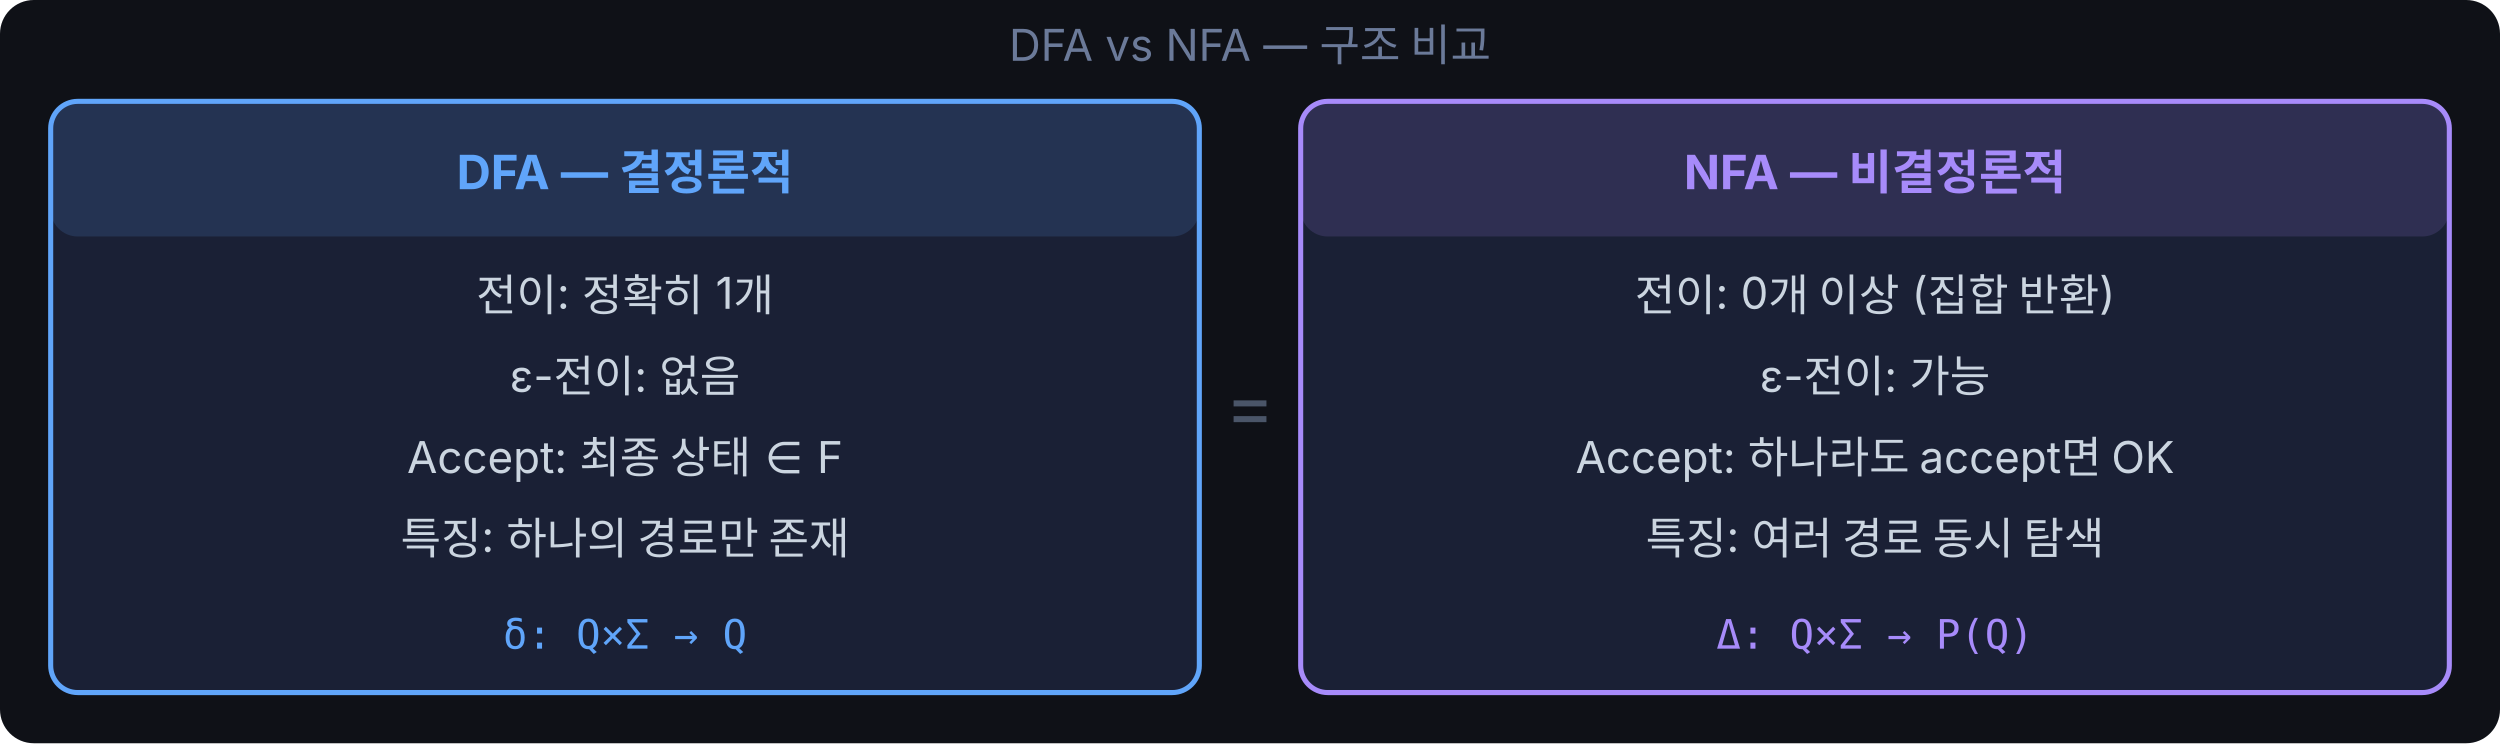
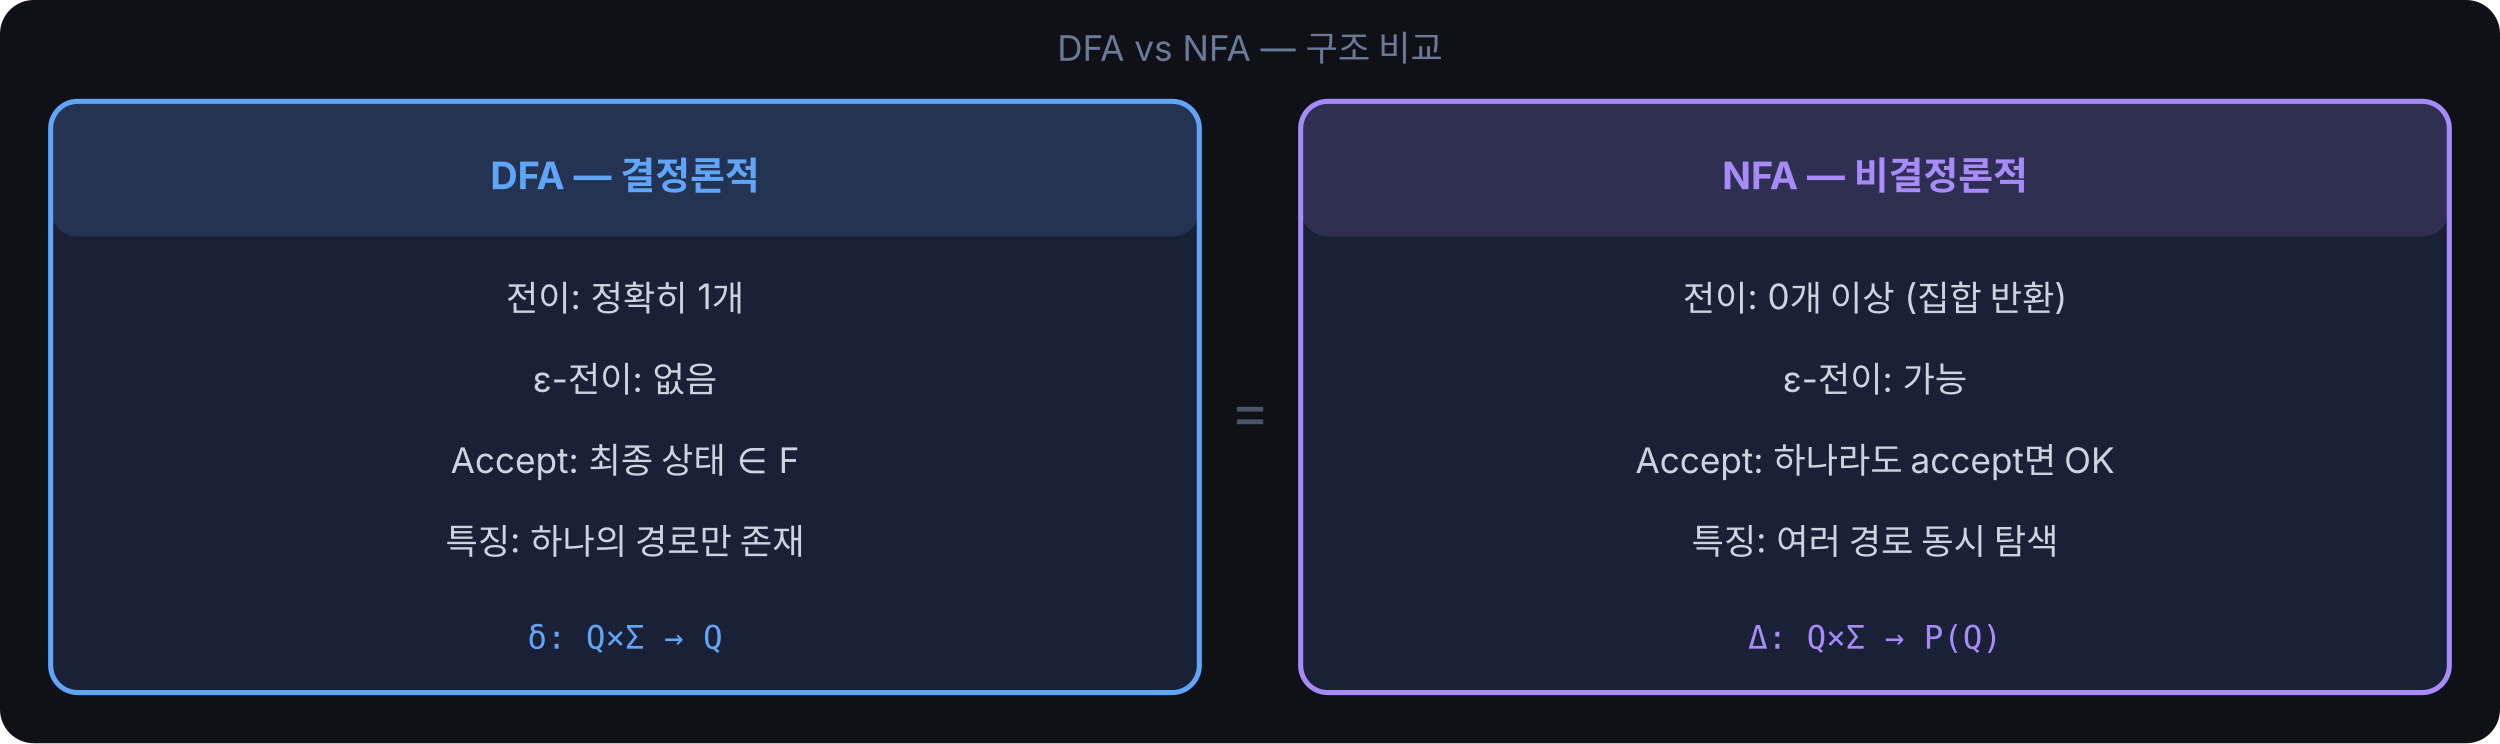
- <svg xmlns="http://www.w3.org/2000/svg" viewBox="0 0 740 220" width="740" height="220">
+ <svg xmlns="http://www.w3.org/2000/svg" viewBox="0 0 740 220" width="1110" height="330">
  <rect width="740" height="220" fill="#0f1117" rx="10" />
-   <text x="370" y="18" text-anchor="middle" font-family="system-ui,-apple-system,sans-serif" font-size="13" fill="#6b7a99">DFA vs NFA — 구조 비교</text>
+   <text x="370" y="18" text-anchor="middle" font-family="system-ui,-apple-system,sans-serif" font-size="10.4" fill="#6b7a99">DFA vs NFA — 구조 비교</text>
  <rect x="15" y="30" width="340" height="175" rx="8" fill="#1a2035" stroke="#60a5fa" stroke-width="1.5" />
  <rect x="15" y="30" width="340" height="40" rx="8" fill="rgba(96,165,250,0.15)" />
-   <text x="185" y="56" text-anchor="middle" font-family="system-ui,-apple-system,sans-serif" font-size="14" font-weight="700" fill="#60a5fa">DFA — 결정론적</text>
-   <text x="185" y="92" text-anchor="middle" font-family="system-ui,-apple-system,sans-serif" font-size="13" fill="#cbd5e0">전이: 정확히 1개</text>
-   <text x="185" y="116" text-anchor="middle" font-family="system-ui,-apple-system,sans-serif" font-size="13" fill="#cbd5e0">ε-전이: 없음</text>
-   <text x="185" y="140" text-anchor="middle" font-family="system-ui,-apple-system,sans-serif" font-size="13" fill="#cbd5e0">Accept: 최종 상태 ∈ F</text>
-   <text x="185" y="164" text-anchor="middle" font-family="system-ui,-apple-system,sans-serif" font-size="13" fill="#cbd5e0">특징: 하나의 경로만 존재</text>
-   <text x="185" y="192" text-anchor="middle" font-family="'JetBrains Mono',monospace" font-size="12" fill="#60a5fa">δ: Q×Σ → Q</text>
+   <text x="185" y="56" text-anchor="middle" font-family="system-ui,-apple-system,sans-serif" font-size="11.2" font-weight="700" fill="#60a5fa">DFA — 결정론적</text>
+   <text x="185" y="92" text-anchor="middle" font-family="system-ui,-apple-system,sans-serif" font-size="10.4" fill="#cbd5e0">전이: 정확히 1개</text>
+   <text x="185" y="116" text-anchor="middle" font-family="system-ui,-apple-system,sans-serif" font-size="10.4" fill="#cbd5e0">ε-전이: 없음</text>
+   <text x="185" y="140" text-anchor="middle" font-family="system-ui,-apple-system,sans-serif" font-size="10.4" fill="#cbd5e0">Accept: 최종 상태 ∈ F</text>
+   <text x="185" y="164" text-anchor="middle" font-family="system-ui,-apple-system,sans-serif" font-size="10.4" fill="#cbd5e0">특징: 하나의 경로만 존재</text>
+   <text x="185" y="192" text-anchor="middle" font-family="'JetBrains Mono',monospace" font-size="9.6" fill="#60a5fa">δ: Q×Σ → Q</text>
  <rect x="385" y="30" width="340" height="175" rx="8" fill="#1a2035" stroke="#a78bfa" stroke-width="1.5" />
  <rect x="385" y="30" width="340" height="40" rx="8" fill="rgba(167,139,250,0.15)" />
-   <text x="555" y="56" text-anchor="middle" font-family="system-ui,-apple-system,sans-serif" font-size="14" font-weight="700" fill="#a78bfa">NFA — 비결정론적</text>
-   <text x="555" y="92" text-anchor="middle" font-family="system-ui,-apple-system,sans-serif" font-size="13" fill="#cbd5e0">전이: 0개 이상 (집합 반환)</text>
-   <text x="555" y="116" text-anchor="middle" font-family="system-ui,-apple-system,sans-serif" font-size="13" fill="#cbd5e0">ε-전이: 가능</text>
-   <text x="555" y="140" text-anchor="middle" font-family="system-ui,-apple-system,sans-serif" font-size="13" fill="#cbd5e0">Accept: 하나라도 accept면 OK</text>
-   <text x="555" y="164" text-anchor="middle" font-family="system-ui,-apple-system,sans-serif" font-size="13" fill="#cbd5e0">특징: 여러 경로 동시 탐색</text>
-   <text x="555" y="192" text-anchor="middle" font-family="'JetBrains Mono',monospace" font-size="12" fill="#a78bfa">Δ: Q×Σ → P(Q)</text>
-   <text x="370" y="128" text-anchor="middle" font-family="system-ui,-apple-system,sans-serif" font-size="22" fill="#4a5568">=</text>
+   <text x="555" y="56" text-anchor="middle" font-family="system-ui,-apple-system,sans-serif" font-size="11.2" font-weight="700" fill="#a78bfa">NFA — 비결정론적</text>
+   <text x="555" y="92" text-anchor="middle" font-family="system-ui,-apple-system,sans-serif" font-size="10.4" fill="#cbd5e0">전이: 0개 이상 (집합 반환)</text>
+   <text x="555" y="116" text-anchor="middle" font-family="system-ui,-apple-system,sans-serif" font-size="10.4" fill="#cbd5e0">ε-전이: 가능</text>
+   <text x="555" y="140" text-anchor="middle" font-family="system-ui,-apple-system,sans-serif" font-size="10.4" fill="#cbd5e0">Accept: 하나라도 accept면 OK</text>
+   <text x="555" y="164" text-anchor="middle" font-family="system-ui,-apple-system,sans-serif" font-size="10.4" fill="#cbd5e0">특징: 여러 경로 동시 탐색</text>
+   <text x="555" y="192" text-anchor="middle" font-family="'JetBrains Mono',monospace" font-size="9.6" fill="#a78bfa">Δ: Q×Σ → P(Q)</text>
+   <text x="370" y="128" text-anchor="middle" font-family="system-ui,-apple-system,sans-serif" font-size="17.6" fill="#4a5568">=</text>
</svg>
